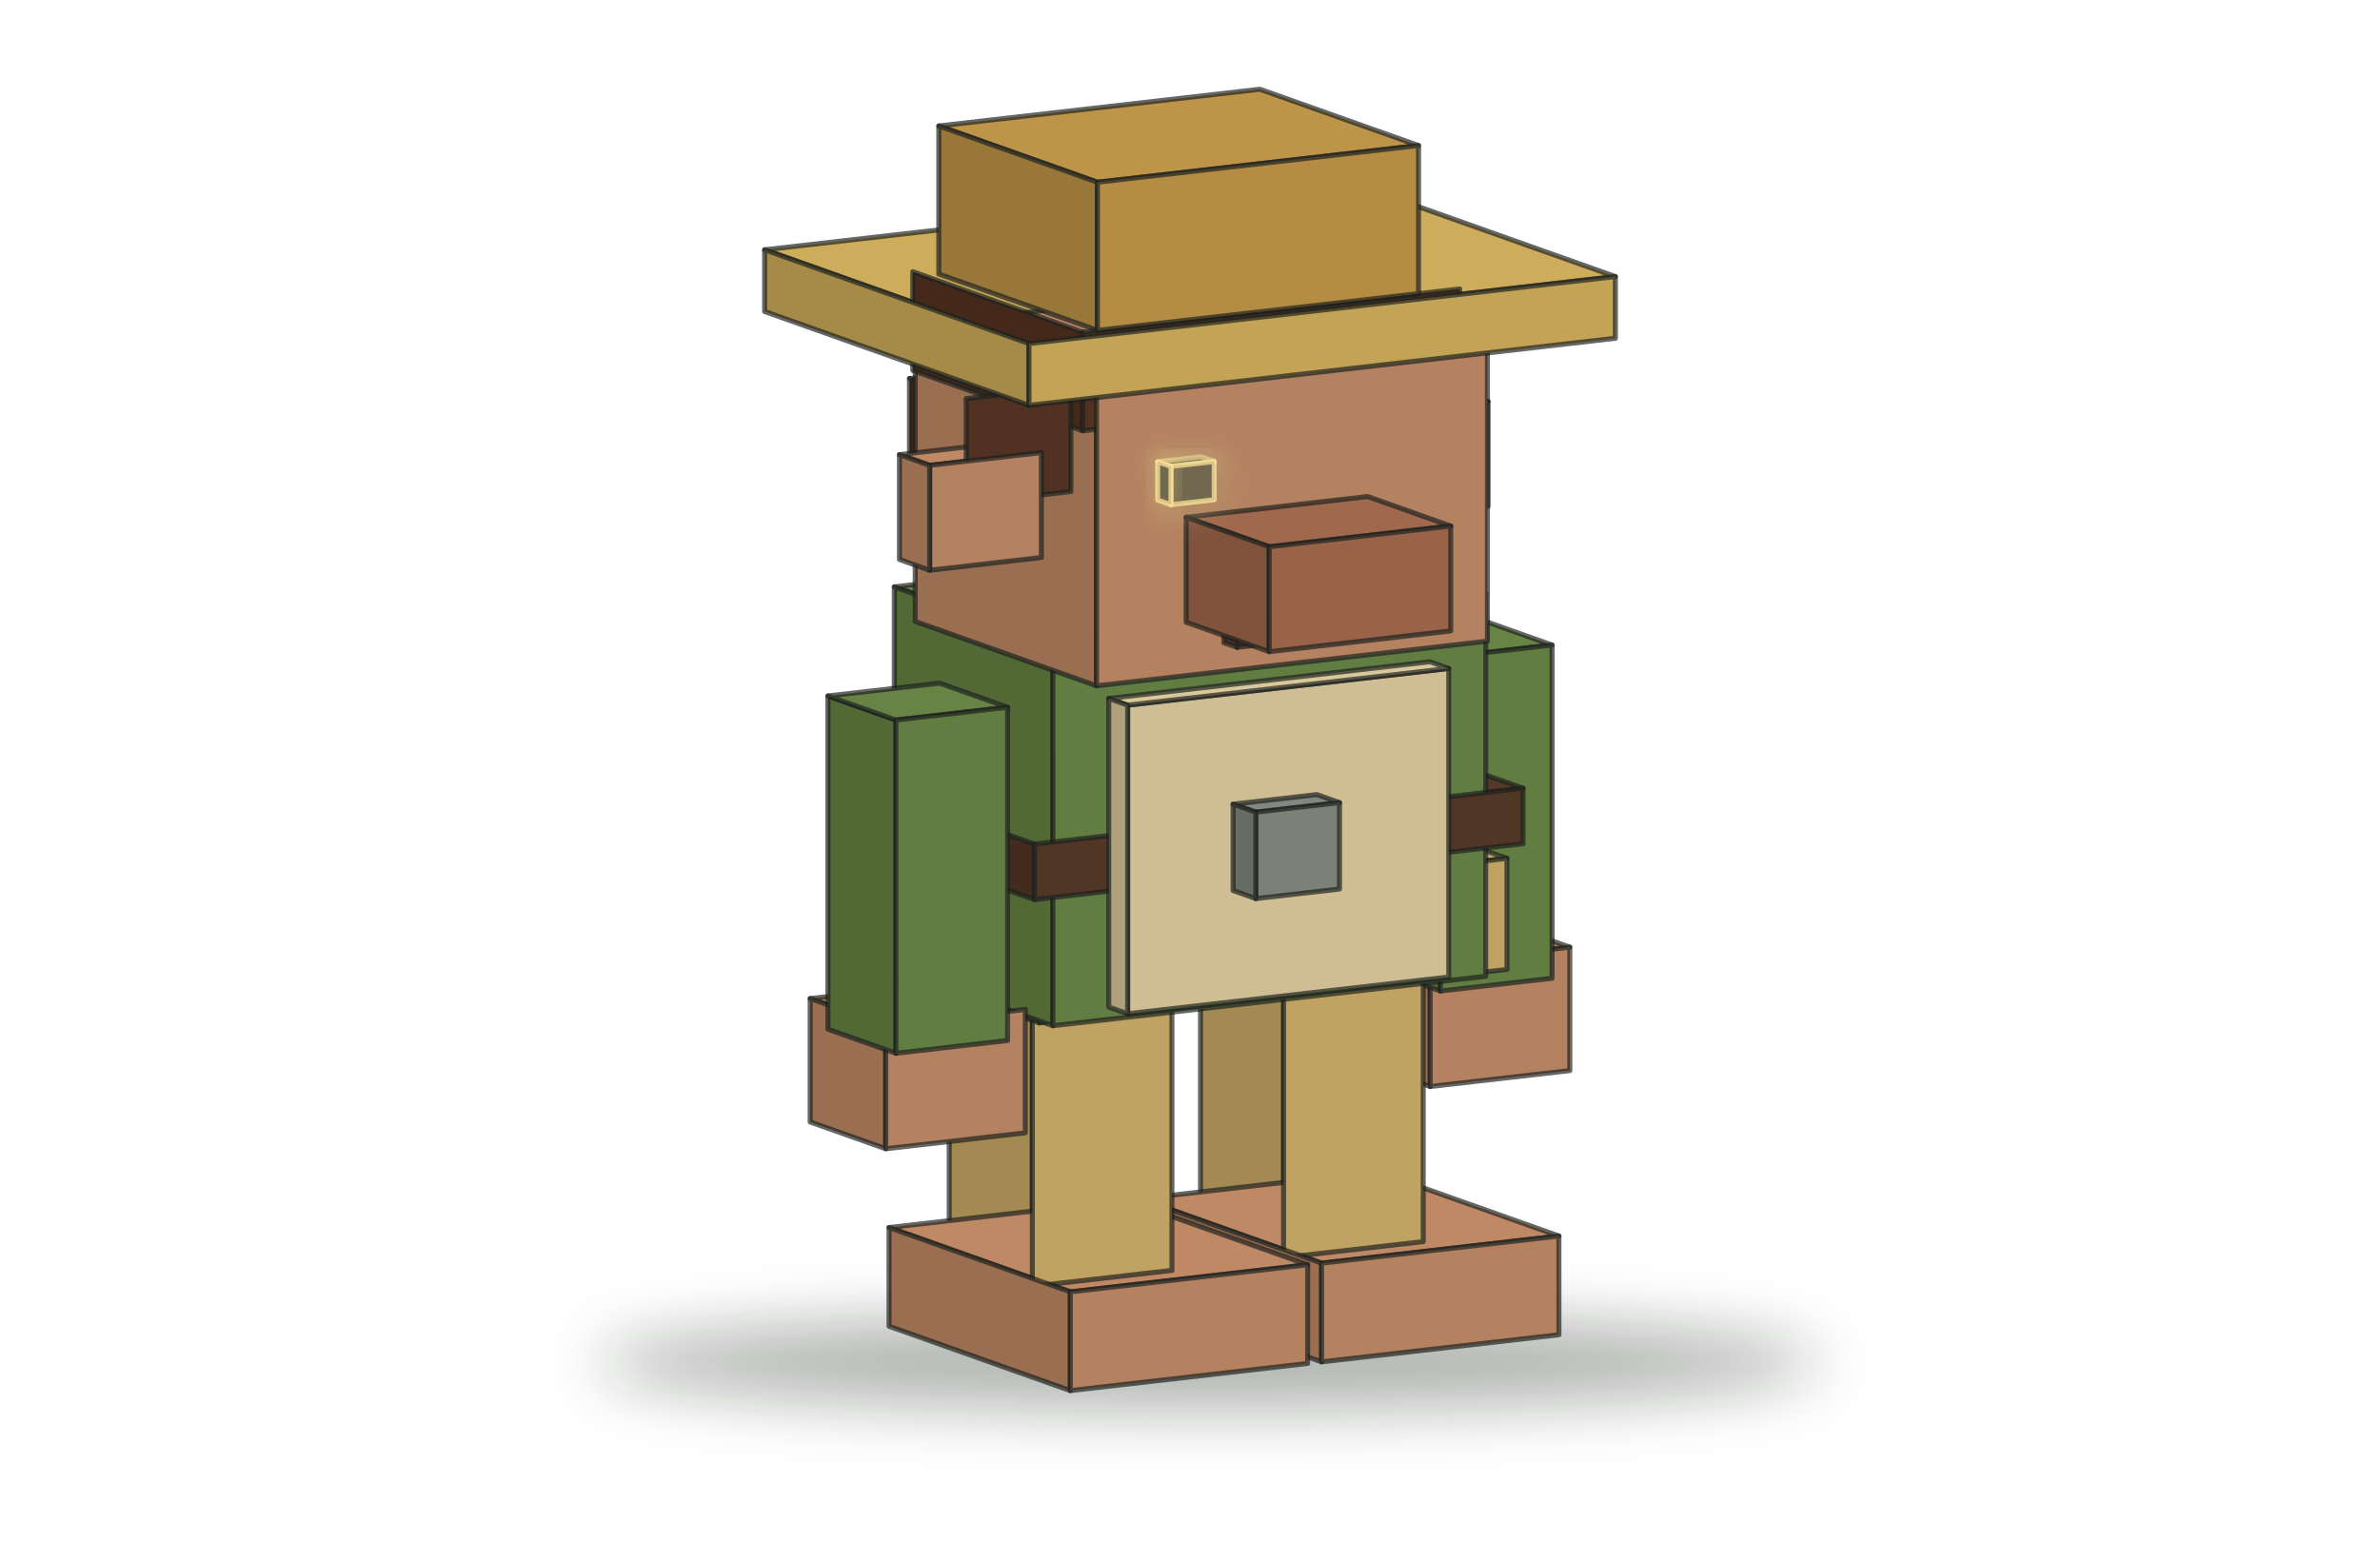
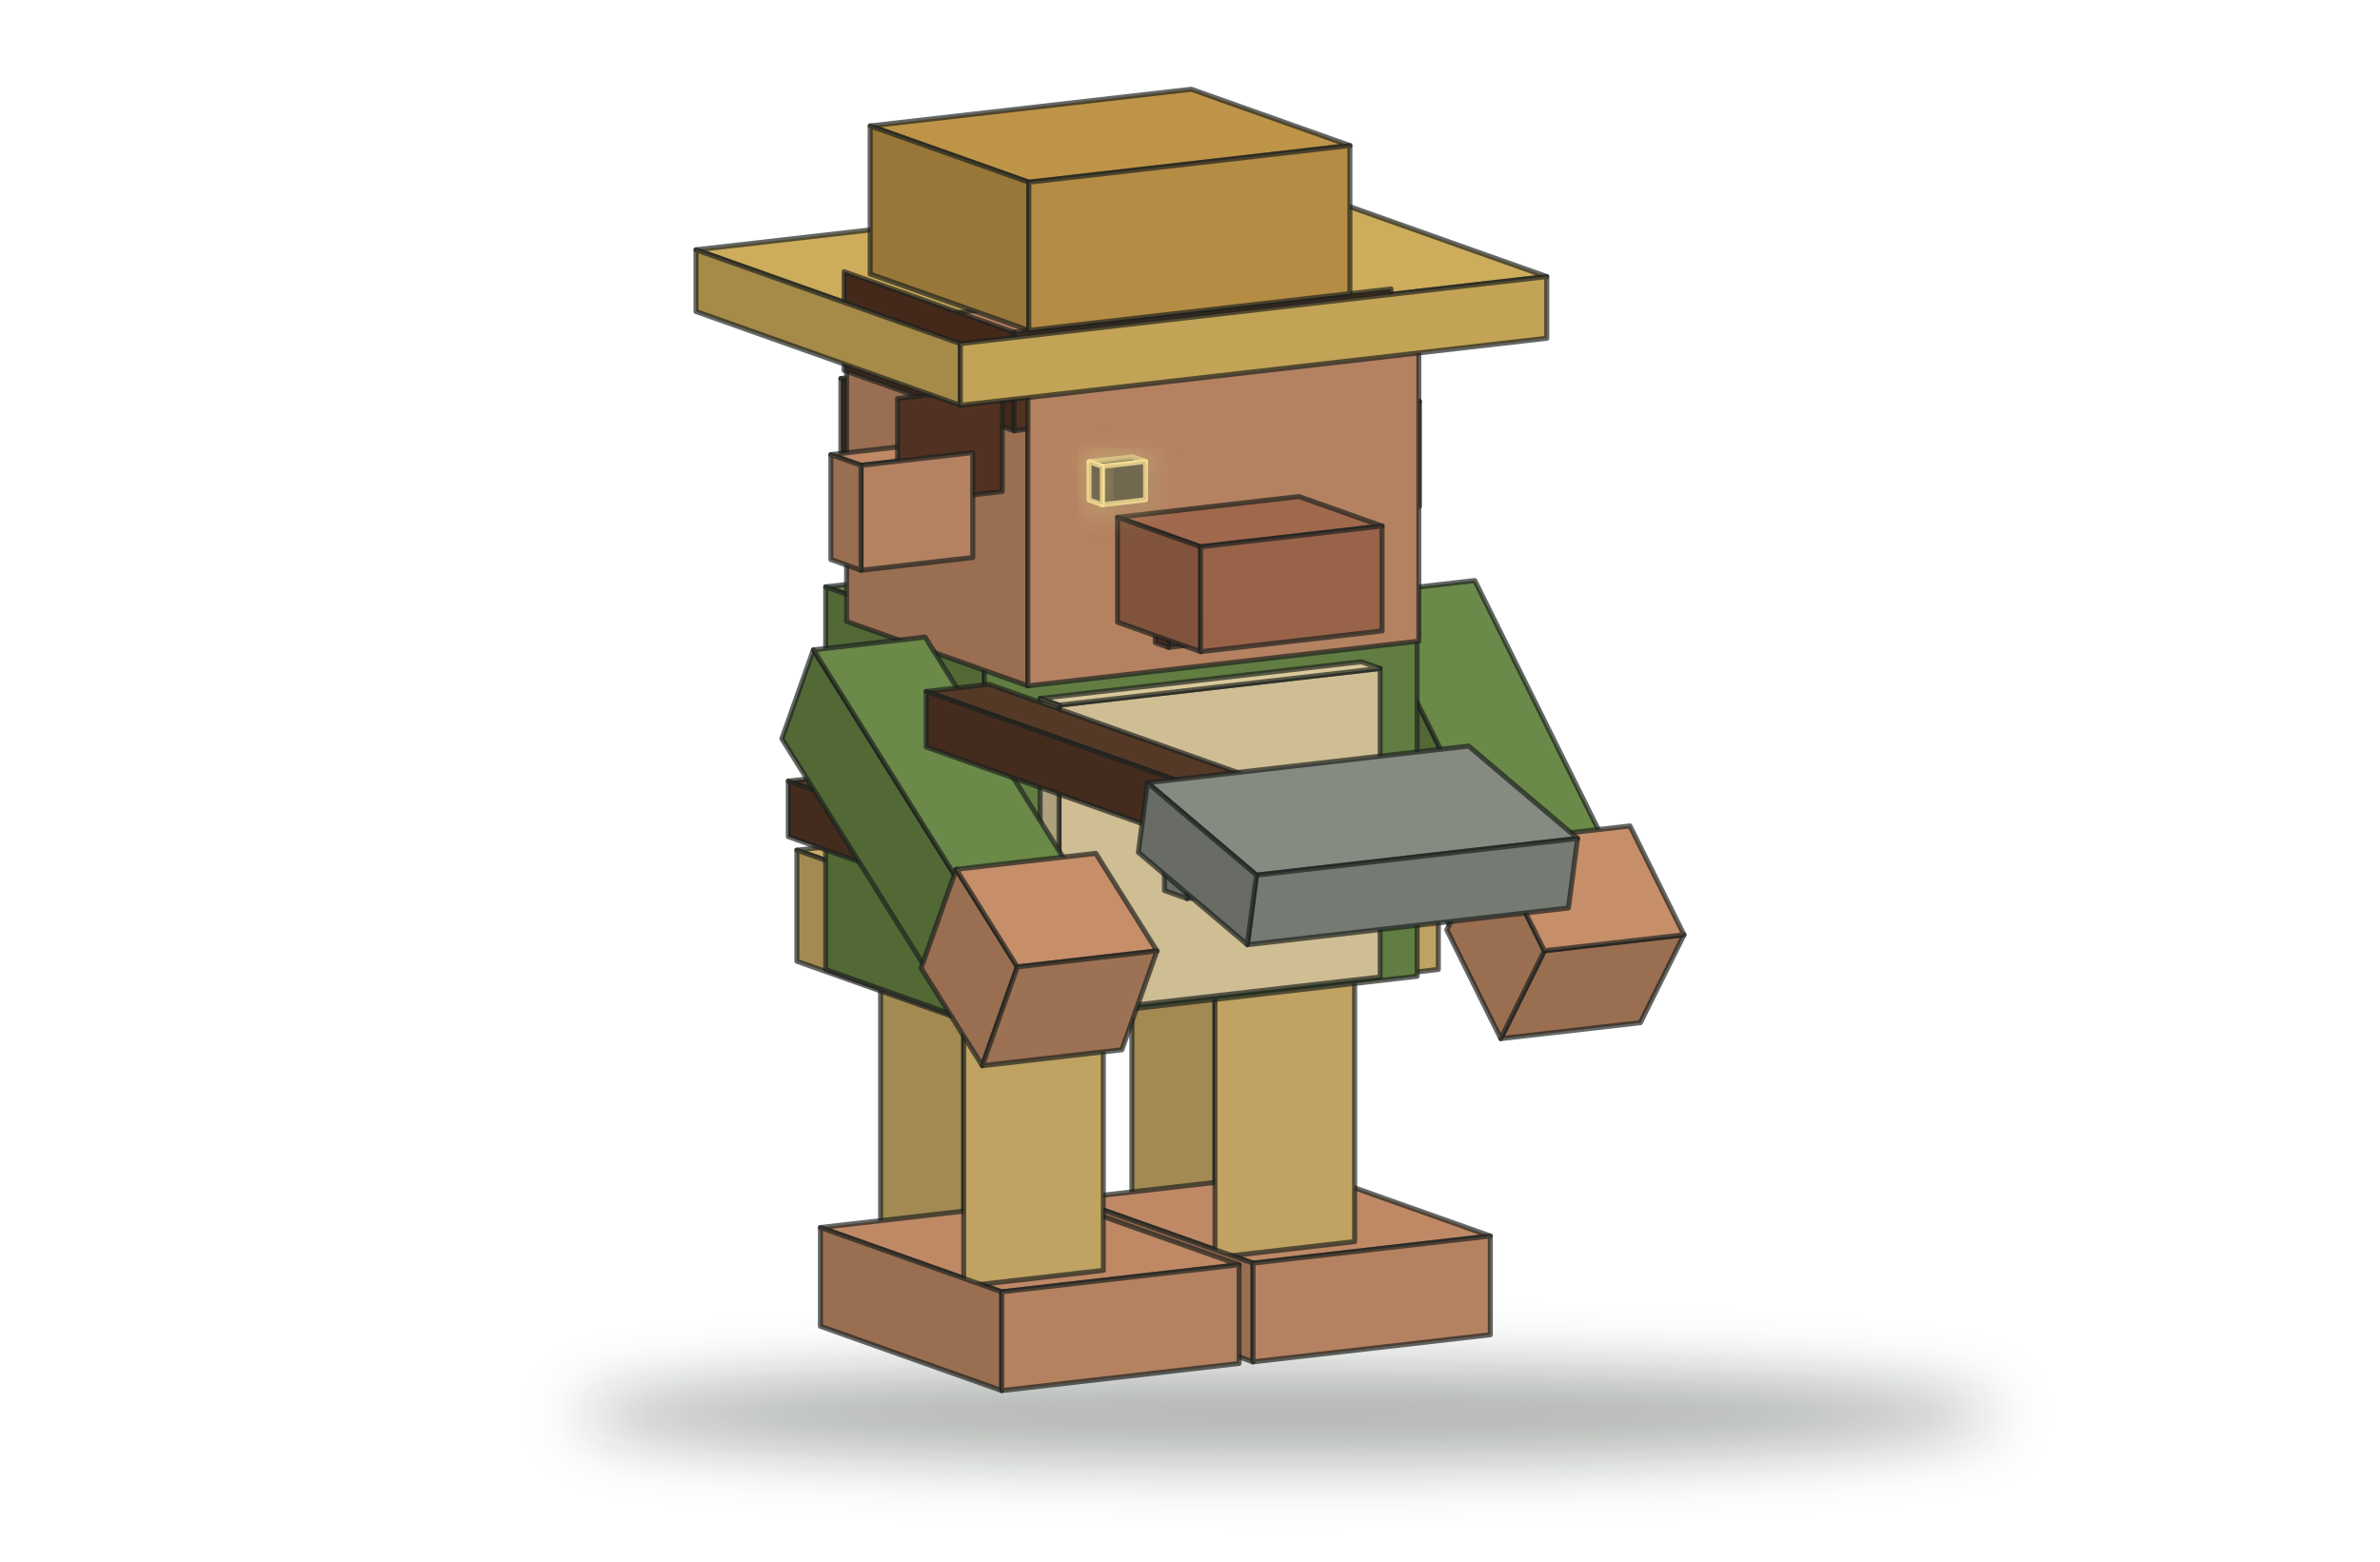
<svg xmlns="http://www.w3.org/2000/svg" width="640" height="420" viewBox="0 0 640 420" role="img" aria-labelledby="portrait-title">
  <defs>
    <filter id="portrait-glow" x="-80%" y="-80%" width="260%" height="260%">
      <feGaussianBlur stdDeviation="4" result="blur" />
      <feMerge>
        <feMergeNode in="blur" />
        <feMergeNode in="SourceGraphic" />
      </feMerge>
    </filter>
    <filter id="portrait-shadow" x="-40%" y="-80%" width="180%" height="260%">
      <feGaussianBlur stdDeviation="8" />
    </filter>
  </defs>
-   <ellipse cx="325.08" cy="366.39" rx="164.72" ry="13" fill="#0c120f" opacity=".32" filter="url(#portrait-shadow)" />
+   <ellipse cx="346.05" cy="380.39" rx="191.28" ry="13" fill="#0c120f" opacity=".32" filter="url(#portrait-shadow)" />
  <g>
-     <polygon points="422.14,254.74 401.82,247.53 364.28,251.82 384.59,259.03" fill="#bf8966" stroke="#1c211e" stroke-opacity=".68" stroke-width="1.35" stroke-linejoin="round" vector-effect="non-scaling-stroke" />
-     <polygon points="384.59,292.22 384.59,259.03 364.28,251.82 364.28,285.01" fill="#9a6e51" stroke="#1c211e" stroke-opacity=".68" stroke-width="1.35" stroke-linejoin="round" vector-effect="non-scaling-stroke" />
-     <polygon points="422.14,287.93 422.14,254.74 384.59,259.03 384.59,292.22" fill="#b58261" stroke="#1c211e" stroke-opacity=".68" stroke-width="1.35" stroke-linejoin="round" vector-effect="non-scaling-stroke" />
-     <polygon points="387.33,266.54 387.33,176.91 369.05,170.43 369.05,260.05" fill="#526936" stroke="#1c211e" stroke-opacity=".68" stroke-width="1.35" stroke-linejoin="round" vector-effect="non-scaling-stroke" />
-     <polygon points="417.37,173.48 399.08,166.99 369.05,170.43 387.33,176.91" fill="#678445" stroke="#1c211e" stroke-opacity=".68" stroke-width="1.35" stroke-linejoin="round" vector-effect="non-scaling-stroke" />
-     <polygon points="382.72,254.26 360.37,246.33 322.83,250.63 345.17,258.56" fill="#caac67" stroke="#1c211e" stroke-opacity=".68" stroke-width="1.35" stroke-linejoin="round" vector-effect="non-scaling-stroke" />
-     <polygon points="417.37,263.10 417.37,173.48 387.33,176.91 387.33,266.54" fill="#627d41" stroke="#1c211e" stroke-opacity=".68" stroke-width="1.35" stroke-linejoin="round" vector-effect="non-scaling-stroke" />
-     <polygon points="345.17,338.22 345.17,258.56 322.83,250.63 322.83,330.29" fill="#a38a52" stroke="#1c211e" stroke-opacity=".68" stroke-width="1.35" stroke-linejoin="round" vector-effect="non-scaling-stroke" />
-     <polygon points="419.21,332.42 370.47,315.12 306.64,322.41 355.39,339.72" fill="#bf8966" stroke="#1c211e" stroke-opacity=".68" stroke-width="1.35" stroke-linejoin="round" vector-effect="non-scaling-stroke" />
-     <polygon points="382.72,333.93 382.72,254.26 345.17,258.56 345.17,338.22" fill="#c0a362" stroke="#1c211e" stroke-opacity=".68" stroke-width="1.35" stroke-linejoin="round" vector-effect="non-scaling-stroke" />
-     <polygon points="355.39,366.27 355.39,339.72 306.64,322.41 306.64,348.97" fill="#9a6e51" stroke="#1c211e" stroke-opacity=".68" stroke-width="1.35" stroke-linejoin="round" vector-effect="non-scaling-stroke" />
-     <polygon points="400.16,107.98 392.04,105.10 362.00,108.53 370.13,111.42" fill="#bf8966" stroke="#1c211e" stroke-opacity=".68" stroke-width="1.35" stroke-linejoin="round" vector-effect="non-scaling-stroke" />
-     <polygon points="389.33,92.38 374.10,86.98 345.94,90.20 361.17,95.60" fill="#563524" stroke="#1c211e" stroke-opacity=".68" stroke-width="1.35" stroke-linejoin="round" vector-effect="non-scaling-stroke" />
-     <polygon points="400.16,136.20 400.16,107.98 370.13,111.42 370.13,139.63" fill="#b58261" stroke="#1c211e" stroke-opacity=".68" stroke-width="1.35" stroke-linejoin="round" vector-effect="non-scaling-stroke" />
-     <polygon points="370.13,139.63 370.13,111.42 362.00,108.53 362.00,136.75" fill="#9a6e51" stroke="#1c211e" stroke-opacity=".68" stroke-width="1.35" stroke-linejoin="round" vector-effect="non-scaling-stroke" />
-     <polygon points="405.23,230.85 358.51,214.27 232.74,228.65 279.46,245.23" fill="#caac67" stroke="#1c211e" stroke-opacity=".68" stroke-width="1.35" stroke-linejoin="round" vector-effect="non-scaling-stroke" />
-     <polygon points="361.17,123.82 361.17,95.60 345.94,90.20 345.94,118.41" fill="#44291b" stroke="#1c211e" stroke-opacity=".68" stroke-width="1.35" stroke-linejoin="round" vector-effect="non-scaling-stroke" />
-     <polygon points="409.57,211.99 361.83,195.04 230.43,210.07 278.17,227.01" fill="#553927" stroke="#1c211e" stroke-opacity=".68" stroke-width="1.35" stroke-linejoin="round" vector-effect="non-scaling-stroke" />
-     <polygon points="389.33,120.60 389.33,92.38 361.17,95.60 361.17,123.82" fill="#513222" stroke="#1c211e" stroke-opacity=".68" stroke-width="1.35" stroke-linejoin="round" vector-effect="non-scaling-stroke" />
-     <polygon points="315.14,261.99 292.80,254.06 255.25,258.35 277.60,266.28" fill="#caac67" stroke="#1c211e" stroke-opacity=".68" stroke-width="1.35" stroke-linejoin="round" vector-effect="non-scaling-stroke" />
-     <polygon points="277.60,345.95 277.60,266.28 255.25,258.35 255.25,338.02" fill="#a38a52" stroke="#1c211e" stroke-opacity=".68" stroke-width="1.35" stroke-linejoin="round" vector-effect="non-scaling-stroke" />
-     <polygon points="351.64,340.15 302.89,322.84 239.07,330.14 287.82,347.44" fill="#bf8966" stroke="#1c211e" stroke-opacity=".68" stroke-width="1.35" stroke-linejoin="round" vector-effect="non-scaling-stroke" />
-     <polygon points="399.52,159.66 356.86,144.52 240.48,157.83 283.14,172.97" fill="#678445" stroke="#1c211e" stroke-opacity=".68" stroke-width="1.35" stroke-linejoin="round" vector-effect="non-scaling-stroke" />
-     <polygon points="419.21,358.98 419.21,332.42 355.39,339.72 355.39,366.27" fill="#b58261" stroke="#1c211e" stroke-opacity=".68" stroke-width="1.35" stroke-linejoin="round" vector-effect="non-scaling-stroke" />
-     <polygon points="315.14,341.66 315.14,261.99 277.60,266.28 277.60,345.95" fill="#c0a362" stroke="#1c211e" stroke-opacity=".68" stroke-width="1.35" stroke-linejoin="round" vector-effect="non-scaling-stroke" />
-     <polygon points="287.82,374.00 287.82,347.44 239.07,330.14 239.07,356.70" fill="#9a6e51" stroke="#1c211e" stroke-opacity=".68" stroke-width="1.35" stroke-linejoin="round" vector-effect="non-scaling-stroke" />
-     <polygon points="392.52,77.72 346.82,61.50 245.45,73.08 291.15,89.31" fill="#563524" stroke="#1c211e" stroke-opacity=".68" stroke-width="1.35" stroke-linejoin="round" vector-effect="non-scaling-stroke" />
-     <polygon points="279.46,275.11 279.46,245.23 232.74,228.65 232.74,258.53" fill="#a38a52" stroke="#1c211e" stroke-opacity=".68" stroke-width="1.35" stroke-linejoin="round" vector-effect="non-scaling-stroke" />
-     <polygon points="434.39,74.38 363.29,49.15 205.61,67.18 276.71,92.41" fill="#cdac5b" stroke="#1c211e" stroke-opacity=".68" stroke-width="1.35" stroke-linejoin="round" vector-effect="non-scaling-stroke" />
-     <polygon points="275.72,271.48 255.41,264.27 217.86,268.56 238.18,275.77" fill="#bf8966" stroke="#1c211e" stroke-opacity=".68" stroke-width="1.35" stroke-linejoin="round" vector-effect="non-scaling-stroke" />
-     <polygon points="399.98,92.76 351.23,75.46 246.11,87.48 294.86,104.78" fill="#bf8966" stroke="#1c211e" stroke-opacity=".68" stroke-width="1.35" stroke-linejoin="round" vector-effect="non-scaling-stroke" />
-     <polygon points="381.46,39.14 338.80,24.00 252.45,33.87 295.11,49.01" fill="#be9448" stroke="#1c211e" stroke-opacity=".68" stroke-width="1.35" stroke-linejoin="round" vector-effect="non-scaling-stroke" />
-     <polygon points="405.23,260.73 405.23,230.85 279.46,245.23 279.46,275.11" fill="#c0a362" stroke="#1c211e" stroke-opacity=".68" stroke-width="1.35" stroke-linejoin="round" vector-effect="non-scaling-stroke" />
-     <polygon points="283.14,275.87 283.14,172.97 240.48,157.83 240.48,260.73" fill="#526936" stroke="#1c211e" stroke-opacity=".68" stroke-width="1.35" stroke-linejoin="round" vector-effect="non-scaling-stroke" />
-     <polygon points="278.17,241.95 278.17,227.01 230.43,210.07 230.43,225.01" fill="#432c1e" stroke="#1c211e" stroke-opacity=".68" stroke-width="1.35" stroke-linejoin="round" vector-effect="non-scaling-stroke" />
-     <polygon points="399.52,262.57 399.52,159.66 283.14,172.97 283.14,275.87" fill="#627d41" stroke="#1c211e" stroke-opacity=".68" stroke-width="1.35" stroke-linejoin="round" vector-effect="non-scaling-stroke" />
-     <polygon points="238.18,308.96 238.18,275.77 217.86,268.56 217.86,301.75" fill="#9a6e51" stroke="#1c211e" stroke-opacity=".68" stroke-width="1.35" stroke-linejoin="round" vector-effect="non-scaling-stroke" />
-     <polygon points="409.57,226.92 409.57,211.99 278.17,227.01 278.17,241.95" fill="#503625" stroke="#1c211e" stroke-opacity=".68" stroke-width="1.35" stroke-linejoin="round" vector-effect="non-scaling-stroke" />
-     <polygon points="389.58,262.77 389.58,179.78 303.23,189.65 303.23,272.64" fill="#cfbe94" stroke="#1c211e" stroke-opacity=".68" stroke-width="1.35" stroke-linejoin="round" vector-effect="non-scaling-stroke" />
-     <polygon points="275.72,304.67 275.72,271.48 238.18,275.77 238.18,308.96" fill="#b58261" stroke="#1c211e" stroke-opacity=".68" stroke-width="1.35" stroke-linejoin="round" vector-effect="non-scaling-stroke" />
-     <polygon points="360.21,215.86 354.11,213.70 331.59,216.28 337.68,218.44" fill="#83877f" stroke="#1c211e" stroke-opacity=".68" stroke-width="1.35" stroke-linejoin="round" vector-effect="non-scaling-stroke" />
-     <polygon points="287.97,103.97 272.73,98.57 244.57,101.79 259.81,107.19" fill="#563524" stroke="#1c211e" stroke-opacity=".68" stroke-width="1.35" stroke-linejoin="round" vector-effect="non-scaling-stroke" />
-     <polygon points="240.92,283.28 240.92,193.65 222.63,187.17 222.63,276.79" fill="#526936" stroke="#1c211e" stroke-opacity=".68" stroke-width="1.35" stroke-linejoin="round" vector-effect="non-scaling-stroke" />
-     <polygon points="270.95,190.22 252.67,183.73 222.63,187.17 240.92,193.65" fill="#678445" stroke="#1c211e" stroke-opacity=".68" stroke-width="1.35" stroke-linejoin="round" vector-effect="non-scaling-stroke" />
-     <polygon points="360.21,239.10 360.21,215.86 337.68,218.44 337.68,241.68" fill="#7c8178" stroke="#1c211e" stroke-opacity=".68" stroke-width="1.35" stroke-linejoin="round" vector-effect="non-scaling-stroke" />
-     <polygon points="389.58,179.78 384.50,177.98 298.15,187.85 303.23,189.65" fill="#d9c89b" stroke="#1c211e" stroke-opacity=".68" stroke-width="1.35" stroke-linejoin="round" vector-effect="non-scaling-stroke" />
-     <polygon points="337.68,241.68 337.68,218.44 331.59,216.28 331.59,239.51" fill="#686c65" stroke="#1c211e" stroke-opacity=".68" stroke-width="1.35" stroke-linejoin="round" vector-effect="non-scaling-stroke" />
-     <polygon points="351.64,366.70 351.64,340.15 287.82,347.44 287.82,374.00" fill="#b58261" stroke="#1c211e" stroke-opacity=".68" stroke-width="1.35" stroke-linejoin="round" vector-effect="non-scaling-stroke" />
-     <polygon points="295.11,88.85 295.11,49.01 252.45,33.87 252.45,73.71" fill="#997738" stroke="#1c211e" stroke-opacity=".68" stroke-width="1.35" stroke-linejoin="round" vector-effect="non-scaling-stroke" />
-     <polygon points="259.81,135.41 259.81,107.19 244.57,101.79 244.57,130.00" fill="#44291b" stroke="#1c211e" stroke-opacity=".68" stroke-width="1.35" stroke-linejoin="round" vector-effect="non-scaling-stroke" />
-     <polygon points="294.86,184.45 294.86,104.78 246.11,87.48 246.11,167.14" fill="#9a6e51" stroke="#1c211e" stroke-opacity=".68" stroke-width="1.35" stroke-linejoin="round" vector-effect="non-scaling-stroke" />
-     <polygon points="291.15,115.86 291.15,89.31 245.45,73.08 245.45,99.64" fill="#44291b" stroke="#1c211e" stroke-opacity=".68" stroke-width="1.35" stroke-linejoin="round" vector-effect="non-scaling-stroke" />
-     <polygon points="270.95,279.84 270.95,190.22 240.92,193.65 240.92,283.28" fill="#627d41" stroke="#1c211e" stroke-opacity=".68" stroke-width="1.35" stroke-linejoin="round" vector-effect="non-scaling-stroke" />
-     <polygon points="386.58,117.25 383.02,115.99 371.38,117.32 374.94,118.59" fill="#71684f" stroke="#ffe59a" stroke-opacity=".74" stroke-width="1.35" stroke-linejoin="round" vector-effect="non-scaling-stroke" filter="url(#portrait-glow)" />
-     <polygon points="280.03,121.72 271.90,118.83 241.87,122.27 249.99,125.15" fill="#bf8966" stroke="#1c211e" stroke-opacity=".68" stroke-width="1.35" stroke-linejoin="round" vector-effect="non-scaling-stroke" />
-     <polygon points="386.58,127.54 386.58,117.25 374.94,118.59 374.94,128.88" fill="#71684f" stroke="#ffe59a" stroke-opacity=".74" stroke-width="1.35" stroke-linejoin="round" vector-effect="non-scaling-stroke" filter="url(#portrait-glow)" />
-     <polygon points="374.94,128.88 374.94,118.59 371.38,117.32 371.38,127.61" fill="#71684f" stroke="#ffe59a" stroke-opacity=".74" stroke-width="1.35" stroke-linejoin="round" vector-effect="non-scaling-stroke" filter="url(#portrait-glow)" />
-     <polygon points="287.97,132.19 287.97,103.97 259.81,107.19 259.81,135.41" fill="#513222" stroke="#1c211e" stroke-opacity=".68" stroke-width="1.35" stroke-linejoin="round" vector-effect="non-scaling-stroke" />
-     <polygon points="280.03,149.93 280.03,121.72 249.99,125.15 249.99,153.37" fill="#b58261" stroke="#1c211e" stroke-opacity=".68" stroke-width="1.35" stroke-linejoin="round" vector-effect="non-scaling-stroke" />
-     <polygon points="249.99,153.37 249.99,125.15 241.87,122.27 241.87,150.48" fill="#9a6e51" stroke="#1c211e" stroke-opacity=".68" stroke-width="1.35" stroke-linejoin="round" vector-effect="non-scaling-stroke" />
-     <polygon points="392.52,104.27 392.52,77.72 291.15,89.31 291.15,115.86" fill="#513222" stroke="#1c211e" stroke-opacity=".68" stroke-width="1.35" stroke-linejoin="round" vector-effect="non-scaling-stroke" />
-     <polygon points="370.20,162.36 366.65,161.10 329.11,165.39 332.66,166.66" fill="#653932" stroke="#1c211e" stroke-opacity=".68" stroke-width="1.35" stroke-linejoin="round" vector-effect="non-scaling-stroke" />
-     <polygon points="381.46,78.97 381.46,39.14 295.11,49.01 295.11,88.85" fill="#b48c44" stroke="#1c211e" stroke-opacity=".68" stroke-width="1.35" stroke-linejoin="round" vector-effect="non-scaling-stroke" />
-     <polygon points="303.23,272.64 303.23,189.65 298.15,187.85 298.15,270.84" fill="#afa17d" stroke="#1c211e" stroke-opacity=".68" stroke-width="1.35" stroke-linejoin="round" vector-effect="non-scaling-stroke" />
-     <polygon points="399.98,172.43 399.98,92.76 294.86,104.78 294.86,184.45" fill="#b58261" stroke="#1c211e" stroke-opacity=".68" stroke-width="1.35" stroke-linejoin="round" vector-effect="non-scaling-stroke" />
-     <polygon points="370.20,169.83 370.20,162.36 332.66,166.66 332.66,174.12" fill="#60362f" stroke="#1c211e" stroke-opacity=".68" stroke-width="1.35" stroke-linejoin="round" vector-effect="non-scaling-stroke" />
-     <polygon points="276.71,109.01 276.71,92.41 205.61,67.18 205.61,83.78" fill="#a58a48" stroke="#1c211e" stroke-opacity=".68" stroke-width="1.35" stroke-linejoin="round" vector-effect="non-scaling-stroke" />
-     <polygon points="332.66,174.12 332.66,166.66 329.11,165.39 329.11,172.86" fill="#502c26" stroke="#1c211e" stroke-opacity=".68" stroke-width="1.35" stroke-linejoin="round" vector-effect="non-scaling-stroke" />
-     <polygon points="390.11,141.47 367.76,133.54 318.96,139.12 341.30,147.05" fill="#a0684d" stroke="#1c211e" stroke-opacity=".68" stroke-width="1.35" stroke-linejoin="round" vector-effect="non-scaling-stroke" />
-     <polygon points="341.30,175.27 341.30,147.05 318.96,139.12 318.96,167.34" fill="#81533d" stroke="#1c211e" stroke-opacity=".68" stroke-width="1.35" stroke-linejoin="round" vector-effect="non-scaling-stroke" />
-     <polygon points="326.51,124.12 322.95,122.86 311.31,124.19 314.87,125.45" fill="#71684f" stroke="#ffe59a" stroke-opacity=".74" stroke-width="1.35" stroke-linejoin="round" vector-effect="non-scaling-stroke" filter="url(#portrait-glow)" />
-     <polygon points="434.39,90.98 434.39,74.38 276.71,92.41 276.71,109.01" fill="#c3a356" stroke="#1c211e" stroke-opacity=".68" stroke-width="1.35" stroke-linejoin="round" vector-effect="non-scaling-stroke" />
-     <polygon points="326.51,134.41 326.51,124.12 314.87,125.45 314.87,135.74" fill="#71684f" stroke="#ffe59a" stroke-opacity=".74" stroke-width="1.35" stroke-linejoin="round" vector-effect="non-scaling-stroke" filter="url(#portrait-glow)" />
-     <polygon points="314.87,135.74 314.87,125.45 311.31,124.19 311.31,134.48" fill="#71684f" stroke="#ffe59a" stroke-opacity=".74" stroke-width="1.35" stroke-linejoin="round" vector-effect="non-scaling-stroke" filter="url(#portrait-glow)" />
-     <polygon points="390.11,169.69 390.11,141.47 341.30,147.05 341.30,175.27" fill="#986349" stroke="#1c211e" stroke-opacity=".68" stroke-width="1.35" stroke-linejoin="round" vector-effect="non-scaling-stroke" />
+     <polygon points="364.27,254.26 341.92,246.33 304.38,250.63 326.72,258.56" fill="#caac67" stroke="#1c211e" stroke-opacity=".68" stroke-width="1.35" stroke-linejoin="round" vector-effect="non-scaling-stroke" />
+     <polygon points="326.72,338.22 326.72,258.56 304.38,250.63 304.38,330.29" fill="#a38a52" stroke="#1c211e" stroke-opacity=".68" stroke-width="1.35" stroke-linejoin="round" vector-effect="non-scaling-stroke" />
+     <polygon points="400.76,332.42 352.01,315.12 288.19,322.41 336.94,339.72" fill="#bf8966" stroke="#1c211e" stroke-opacity=".68" stroke-width="1.35" stroke-linejoin="round" vector-effect="non-scaling-stroke" />
+     <polygon points="364.27,333.93 364.27,254.26 326.72,258.56 326.72,338.22" fill="#c0a362" stroke="#1c211e" stroke-opacity=".68" stroke-width="1.35" stroke-linejoin="round" vector-effect="non-scaling-stroke" />
+     <polygon points="336.94,366.27 336.94,339.72 288.19,322.41 288.19,348.97" fill="#9a6e51" stroke="#1c211e" stroke-opacity=".68" stroke-width="1.35" stroke-linejoin="round" vector-effect="non-scaling-stroke" />
+     <polygon points="381.71,107.98 373.59,105.10 343.55,108.53 351.68,111.42" fill="#bf8966" stroke="#1c211e" stroke-opacity=".68" stroke-width="1.35" stroke-linejoin="round" vector-effect="non-scaling-stroke" />
+     <polygon points="370.88,92.38 355.65,86.98 327.49,90.20 342.72,95.60" fill="#563524" stroke="#1c211e" stroke-opacity=".68" stroke-width="1.35" stroke-linejoin="round" vector-effect="non-scaling-stroke" />
+     <polygon points="381.71,136.20 381.71,107.98 351.68,111.42 351.68,139.63" fill="#b58261" stroke="#1c211e" stroke-opacity=".68" stroke-width="1.35" stroke-linejoin="round" vector-effect="non-scaling-stroke" />
+     <polygon points="351.68,139.63 351.68,111.42 343.55,108.53 343.55,136.75" fill="#9a6e51" stroke="#1c211e" stroke-opacity=".68" stroke-width="1.35" stroke-linejoin="round" vector-effect="non-scaling-stroke" />
+     <polygon points="386.78,230.85 340.06,214.27 214.29,228.65 261.01,245.23" fill="#caac67" stroke="#1c211e" stroke-opacity=".68" stroke-width="1.35" stroke-linejoin="round" vector-effect="non-scaling-stroke" />
+     <polygon points="342.72,123.82 342.72,95.60 327.49,90.20 327.49,118.41" fill="#44291b" stroke="#1c211e" stroke-opacity=".68" stroke-width="1.35" stroke-linejoin="round" vector-effect="non-scaling-stroke" />
+     <polygon points="391.12,211.99 343.38,195.04 211.98,210.07 259.72,227.01" fill="#553927" stroke="#1c211e" stroke-opacity=".68" stroke-width="1.35" stroke-linejoin="round" vector-effect="non-scaling-stroke" />
+     <polygon points="370.88,120.60 370.88,92.38 342.72,95.60 342.72,123.82" fill="#513222" stroke="#1c211e" stroke-opacity=".68" stroke-width="1.35" stroke-linejoin="round" vector-effect="non-scaling-stroke" />
+     <polygon points="405.76,238.60 366.54,159.57 355.99,180.84 395.21,259.88" fill="#526936" stroke="#1c211e" stroke-opacity=".68" stroke-width="1.35" stroke-linejoin="round" vector-effect="non-scaling-stroke" />
+     <polygon points="296.69,261.99 274.35,254.06 236.80,258.35 259.15,266.28" fill="#caac67" stroke="#1c211e" stroke-opacity=".68" stroke-width="1.35" stroke-linejoin="round" vector-effect="non-scaling-stroke" />
+     <polygon points="435.79,235.17 396.58,156.13 366.54,159.57 405.76,238.60" fill="#6b8948" stroke="#1c211e" stroke-opacity=".68" stroke-width="1.35" stroke-linejoin="round" vector-effect="non-scaling-stroke" />
+     <polygon points="259.15,345.95 259.15,266.28 236.80,258.35 236.80,338.02" fill="#a38a52" stroke="#1c211e" stroke-opacity=".68" stroke-width="1.35" stroke-linejoin="round" vector-effect="non-scaling-stroke" />
+     <polygon points="333.19,340.15 284.44,322.84 220.62,330.14 269.37,347.44" fill="#bf8966" stroke="#1c211e" stroke-opacity=".68" stroke-width="1.35" stroke-linejoin="round" vector-effect="non-scaling-stroke" />
+     <polygon points="381.07,159.66 338.41,144.52 222.03,157.83 264.69,172.97" fill="#678445" stroke="#1c211e" stroke-opacity=".68" stroke-width="1.35" stroke-linejoin="round" vector-effect="non-scaling-stroke" />
+     <polygon points="400.76,358.98 400.76,332.42 336.94,339.72 336.94,366.27" fill="#b58261" stroke="#1c211e" stroke-opacity=".68" stroke-width="1.35" stroke-linejoin="round" vector-effect="non-scaling-stroke" />
+     <polygon points="296.69,341.66 296.69,261.99 259.15,266.28 259.15,345.95" fill="#c0a362" stroke="#1c211e" stroke-opacity=".68" stroke-width="1.35" stroke-linejoin="round" vector-effect="non-scaling-stroke" />
+     <polygon points="435.79,235.17 405.76,238.60 395.21,259.88 425.24,256.45" fill="#526936" stroke="#1c211e" stroke-opacity=".68" stroke-width="1.35" stroke-linejoin="round" vector-effect="non-scaling-stroke" />
+     <polygon points="269.37,374.00 269.37,347.44 220.62,330.14 220.62,356.70" fill="#9a6e51" stroke="#1c211e" stroke-opacity=".68" stroke-width="1.35" stroke-linejoin="round" vector-effect="non-scaling-stroke" />
+     <polygon points="374.07,77.72 328.37,61.50 227.00,73.08 272.70,89.31" fill="#563524" stroke="#1c211e" stroke-opacity=".68" stroke-width="1.35" stroke-linejoin="round" vector-effect="non-scaling-stroke" />
+     <polygon points="261.01,275.11 261.01,245.23 214.29,228.65 214.29,258.53" fill="#a38a52" stroke="#1c211e" stroke-opacity=".68" stroke-width="1.35" stroke-linejoin="round" vector-effect="non-scaling-stroke" />
+     <polygon points="415.94,74.38 344.84,49.15 187.16,67.18 258.26,92.41" fill="#cdac5b" stroke="#1c211e" stroke-opacity=".68" stroke-width="1.35" stroke-linejoin="round" vector-effect="non-scaling-stroke" />
+     <polygon points="381.53,92.76 332.78,75.46 227.66,87.48 276.41,104.78" fill="#bf8966" stroke="#1c211e" stroke-opacity=".68" stroke-width="1.35" stroke-linejoin="round" vector-effect="non-scaling-stroke" />
+     <polygon points="363.00,39.14 320.35,24.00 234.00,33.87 276.66,49.01" fill="#be9448" stroke="#1c211e" stroke-opacity=".68" stroke-width="1.35" stroke-linejoin="round" vector-effect="non-scaling-stroke" />
+     <polygon points="386.78,260.73 386.78,230.85 261.01,245.23 261.01,275.11" fill="#c0a362" stroke="#1c211e" stroke-opacity=".68" stroke-width="1.35" stroke-linejoin="round" vector-effect="non-scaling-stroke" />
+     <polygon points="264.69,275.87 264.69,172.97 222.03,157.83 222.03,260.73" fill="#526936" stroke="#1c211e" stroke-opacity=".68" stroke-width="1.35" stroke-linejoin="round" vector-effect="non-scaling-stroke" />
+     <polygon points="259.72,241.95 259.72,227.01 211.98,210.07 211.98,225.01" fill="#432c1e" stroke="#1c211e" stroke-opacity=".68" stroke-width="1.35" stroke-linejoin="round" vector-effect="non-scaling-stroke" />
+     <polygon points="381.07,262.57 381.07,159.66 264.69,172.97 264.69,275.87" fill="#627d41" stroke="#1c211e" stroke-opacity=".68" stroke-width="1.35" stroke-linejoin="round" vector-effect="non-scaling-stroke" />
+     <polygon points="391.12,226.92 391.12,211.99 259.72,227.01 259.72,241.95" fill="#503625" stroke="#1c211e" stroke-opacity=".68" stroke-width="1.35" stroke-linejoin="round" vector-effect="non-scaling-stroke" />
+     <polygon points="452.84,251.41 415.29,255.70 403.57,279.34 441.11,275.05" fill="#9a6e51" stroke="#1c211e" stroke-opacity=".68" stroke-width="1.35" stroke-linejoin="round" vector-effect="non-scaling-stroke" />
+     <polygon points="415.29,255.70 400.77,226.43 389.05,250.07 403.57,279.34" fill="#9a6e51" stroke="#1c211e" stroke-opacity=".68" stroke-width="1.35" stroke-linejoin="round" vector-effect="non-scaling-stroke" />
+     <polygon points="371.13,262.77 371.13,179.78 284.78,189.65 284.78,272.64" fill="#cfbe94" stroke="#1c211e" stroke-opacity=".68" stroke-width="1.35" stroke-linejoin="round" vector-effect="non-scaling-stroke" />
+     <polygon points="452.84,251.41 438.31,222.13 400.77,226.43 415.29,255.70" fill="#c68f6a" stroke="#1c211e" stroke-opacity=".68" stroke-width="1.35" stroke-linejoin="round" vector-effect="non-scaling-stroke" />
+     <polygon points="341.76,215.86 335.66,213.70 313.14,216.28 319.23,218.44" fill="#83877f" stroke="#1c211e" stroke-opacity=".68" stroke-width="1.35" stroke-linejoin="round" vector-effect="non-scaling-stroke" />
+     <polygon points="269.52,103.97 254.28,98.57 226.12,101.79 241.36,107.19" fill="#563524" stroke="#1c211e" stroke-opacity=".68" stroke-width="1.35" stroke-linejoin="round" vector-effect="non-scaling-stroke" />
+     <polygon points="341.76,239.10 341.76,215.86 319.23,218.44 319.23,241.68" fill="#7c8178" stroke="#1c211e" stroke-opacity=".68" stroke-width="1.35" stroke-linejoin="round" vector-effect="non-scaling-stroke" />
+     <polygon points="371.13,179.78 366.05,177.98 279.70,187.85 284.78,189.65" fill="#d9c89b" stroke="#1c211e" stroke-opacity=".68" stroke-width="1.35" stroke-linejoin="round" vector-effect="non-scaling-stroke" />
+     <polygon points="319.23,241.68 319.23,218.44 313.14,216.28 313.14,239.51" fill="#686c65" stroke="#1c211e" stroke-opacity=".68" stroke-width="1.35" stroke-linejoin="round" vector-effect="non-scaling-stroke" />
+     <polygon points="333.19,366.70 333.19,340.15 269.37,347.44 269.37,374.00" fill="#b58261" stroke="#1c211e" stroke-opacity=".68" stroke-width="1.35" stroke-linejoin="round" vector-effect="non-scaling-stroke" />
+     <polygon points="276.66,88.85 276.66,49.01 234.00,33.87 234.00,73.71" fill="#997738" stroke="#1c211e" stroke-opacity=".68" stroke-width="1.35" stroke-linejoin="round" vector-effect="non-scaling-stroke" />
+     <polygon points="241.36,135.41 241.36,107.19 226.12,101.79 226.12,130.00" fill="#44291b" stroke="#1c211e" stroke-opacity=".68" stroke-width="1.35" stroke-linejoin="round" vector-effect="non-scaling-stroke" />
+     <polygon points="276.41,184.45 276.41,104.78 227.66,87.48 227.66,167.14" fill="#9a6e51" stroke="#1c211e" stroke-opacity=".68" stroke-width="1.35" stroke-linejoin="round" vector-effect="non-scaling-stroke" />
+     <polygon points="272.70,115.86 272.70,89.31 227.00,73.08 227.00,99.64" fill="#44291b" stroke="#1c211e" stroke-opacity=".68" stroke-width="1.35" stroke-linejoin="round" vector-effect="non-scaling-stroke" />
+     <polygon points="368.13,117.25 364.57,115.99 352.93,117.32 356.49,118.59" fill="#71684f" stroke="#ffe59a" stroke-opacity=".74" stroke-width="1.35" stroke-linejoin="round" vector-effect="non-scaling-stroke" filter="url(#portrait-glow)" />
+     <polygon points="261.58,121.72 253.45,118.83 223.42,122.27 231.54,125.15" fill="#bf8966" stroke="#1c211e" stroke-opacity=".68" stroke-width="1.35" stroke-linejoin="round" vector-effect="non-scaling-stroke" />
+     <polygon points="368.13,127.54 368.13,117.25 356.49,118.59 356.49,128.88" fill="#71684f" stroke="#ffe59a" stroke-opacity=".74" stroke-width="1.35" stroke-linejoin="round" vector-effect="non-scaling-stroke" filter="url(#portrait-glow)" />
+     <polygon points="356.49,128.88 356.49,118.59 352.93,117.32 352.93,127.61" fill="#71684f" stroke="#ffe59a" stroke-opacity=".74" stroke-width="1.35" stroke-linejoin="round" vector-effect="non-scaling-stroke" filter="url(#portrait-glow)" />
+     <polygon points="269.52,132.19 269.52,103.97 241.36,107.19 241.36,135.41" fill="#513222" stroke="#1c211e" stroke-opacity=".68" stroke-width="1.35" stroke-linejoin="round" vector-effect="non-scaling-stroke" />
+     <polygon points="261.58,149.93 261.58,121.72 231.54,125.15 231.54,153.37" fill="#b58261" stroke="#1c211e" stroke-opacity=".68" stroke-width="1.35" stroke-linejoin="round" vector-effect="non-scaling-stroke" />
+     <polygon points="231.54,153.37 231.54,125.15 223.42,122.27 223.42,150.48" fill="#9a6e51" stroke="#1c211e" stroke-opacity=".68" stroke-width="1.35" stroke-linejoin="round" vector-effect="non-scaling-stroke" />
+     <polygon points="374.07,104.27 374.07,77.72 272.70,89.31 272.70,115.86" fill="#513222" stroke="#1c211e" stroke-opacity=".68" stroke-width="1.35" stroke-linejoin="round" vector-effect="non-scaling-stroke" />
+     <polygon points="351.75,162.36 348.20,161.10 310.66,165.39 314.21,166.66" fill="#653932" stroke="#1c211e" stroke-opacity=".68" stroke-width="1.35" stroke-linejoin="round" vector-effect="non-scaling-stroke" />
+     <polygon points="363.00,78.97 363.00,39.14 276.66,49.01 276.66,88.85" fill="#b48c44" stroke="#1c211e" stroke-opacity=".68" stroke-width="1.35" stroke-linejoin="round" vector-effect="non-scaling-stroke" />
+     <polygon points="284.78,272.64 284.78,189.65 279.70,187.85 279.70,270.84" fill="#afa17d" stroke="#1c211e" stroke-opacity=".68" stroke-width="1.35" stroke-linejoin="round" vector-effect="non-scaling-stroke" />
+     <polygon points="381.53,172.43 381.53,92.76 276.41,104.78 276.41,184.45" fill="#b58261" stroke="#1c211e" stroke-opacity=".68" stroke-width="1.35" stroke-linejoin="round" vector-effect="non-scaling-stroke" />
+     <polygon points="351.75,169.83 351.75,162.36 314.21,166.66 314.21,174.12" fill="#60362f" stroke="#1c211e" stroke-opacity=".68" stroke-width="1.35" stroke-linejoin="round" vector-effect="non-scaling-stroke" />
+     <polygon points="258.26,109.01 258.26,92.41 187.16,67.18 187.16,83.78" fill="#a58a48" stroke="#1c211e" stroke-opacity=".68" stroke-width="1.35" stroke-linejoin="round" vector-effect="non-scaling-stroke" />
+     <polygon points="314.21,174.12 314.21,166.66 310.66,165.39 310.66,172.86" fill="#502c26" stroke="#1c211e" stroke-opacity=".68" stroke-width="1.35" stroke-linejoin="round" vector-effect="non-scaling-stroke" />
+     <polygon points="371.65,141.47 349.31,133.54 300.51,139.12 322.85,147.05" fill="#a0684d" stroke="#1c211e" stroke-opacity=".68" stroke-width="1.35" stroke-linejoin="round" vector-effect="non-scaling-stroke" />
+     <polygon points="322.85,175.27 322.85,147.05 300.51,139.12 300.51,167.34" fill="#81533d" stroke="#1c211e" stroke-opacity=".68" stroke-width="1.35" stroke-linejoin="round" vector-effect="non-scaling-stroke" />
+     <polygon points="308.06,124.12 304.50,122.86 292.86,124.19 296.42,125.45" fill="#71684f" stroke="#ffe59a" stroke-opacity=".74" stroke-width="1.35" stroke-linejoin="round" vector-effect="non-scaling-stroke" filter="url(#portrait-glow)" />
+     <polygon points="415.94,90.98 415.94,74.38 258.26,92.41 258.26,109.01" fill="#c3a356" stroke="#1c211e" stroke-opacity=".68" stroke-width="1.35" stroke-linejoin="round" vector-effect="non-scaling-stroke" />
+     <polygon points="308.06,134.41 308.06,124.12 296.42,125.45 296.42,135.74" fill="#71684f" stroke="#ffe59a" stroke-opacity=".74" stroke-width="1.35" stroke-linejoin="round" vector-effect="non-scaling-stroke" filter="url(#portrait-glow)" />
+     <polygon points="296.42,135.74 296.42,125.45 292.86,124.19 292.86,134.48" fill="#71684f" stroke="#ffe59a" stroke-opacity=".74" stroke-width="1.35" stroke-linejoin="round" vector-effect="non-scaling-stroke" filter="url(#portrait-glow)" />
+     <polygon points="263.14,245.62 218.73,174.77 210.25,198.69 254.65,269.54" fill="#526936" stroke="#1c211e" stroke-opacity=".68" stroke-width="1.35" stroke-linejoin="round" vector-effect="non-scaling-stroke" />
+     <polygon points="293.17,242.19 248.76,171.34 218.73,174.77 263.14,245.62" fill="#6b8948" stroke="#1c211e" stroke-opacity=".68" stroke-width="1.35" stroke-linejoin="round" vector-effect="non-scaling-stroke" />
+     <polygon points="371.65,169.69 371.65,141.47 322.85,147.05 322.85,175.27" fill="#986349" stroke="#1c211e" stroke-opacity=".68" stroke-width="1.35" stroke-linejoin="round" vector-effect="non-scaling-stroke" />
+     <polygon points="293.17,242.19 263.14,245.62 254.65,269.54 284.69,266.11" fill="#546c37" stroke="#1c211e" stroke-opacity=".68" stroke-width="1.35" stroke-linejoin="round" vector-effect="non-scaling-stroke" />
+     <polygon points="369.55,220.81 265.96,184.04 249.07,185.97 352.66,222.74" fill="#553927" stroke="#1c211e" stroke-opacity=".68" stroke-width="1.35" stroke-linejoin="round" vector-effect="non-scaling-stroke" />
+     <polygon points="352.66,237.68 352.66,222.74 249.07,185.97 249.07,200.91" fill="#432c1e" stroke="#1c211e" stroke-opacity=".68" stroke-width="1.35" stroke-linejoin="round" vector-effect="non-scaling-stroke" />
+     <polygon points="273.57,260.04 257.12,233.80 247.69,260.38 264.14,286.62" fill="#9a6e51" stroke="#1c211e" stroke-opacity=".68" stroke-width="1.35" stroke-linejoin="round" vector-effect="non-scaling-stroke" />
+     <polygon points="311.11,255.75 294.66,229.51 257.12,233.80 273.57,260.04" fill="#c68f6a" stroke="#1c211e" stroke-opacity=".68" stroke-width="1.35" stroke-linejoin="round" vector-effect="non-scaling-stroke" />
+     <polygon points="311.11,255.75 273.57,260.04 264.14,286.62 301.68,282.33" fill="#9d7153" stroke="#1c211e" stroke-opacity=".68" stroke-width="1.35" stroke-linejoin="round" vector-effect="non-scaling-stroke" />
+     <polygon points="369.55,235.75 369.55,220.81 352.66,222.74 352.66,237.68" fill="#503625" stroke="#1c211e" stroke-opacity=".68" stroke-width="1.35" stroke-linejoin="round" vector-effect="non-scaling-stroke" />
+     <polygon points="424.22,225.50 394.92,200.65 308.57,210.52 337.87,235.37" fill="#868b82" stroke="#1c211e" stroke-opacity=".68" stroke-width="1.35" stroke-linejoin="round" vector-effect="non-scaling-stroke" />
+     <polygon points="421.77,244.21 424.22,225.50 337.87,235.37 335.42,254.08" fill="#757a72" stroke="#1c211e" stroke-opacity=".68" stroke-width="1.35" stroke-linejoin="round" vector-effect="non-scaling-stroke" />
+     <polygon points="335.42,254.08 337.87,235.37 308.57,210.52 306.12,229.23" fill="#686c65" stroke="#1c211e" stroke-opacity=".68" stroke-width="1.35" stroke-linejoin="round" vector-effect="non-scaling-stroke" />
  </g>
</svg>
